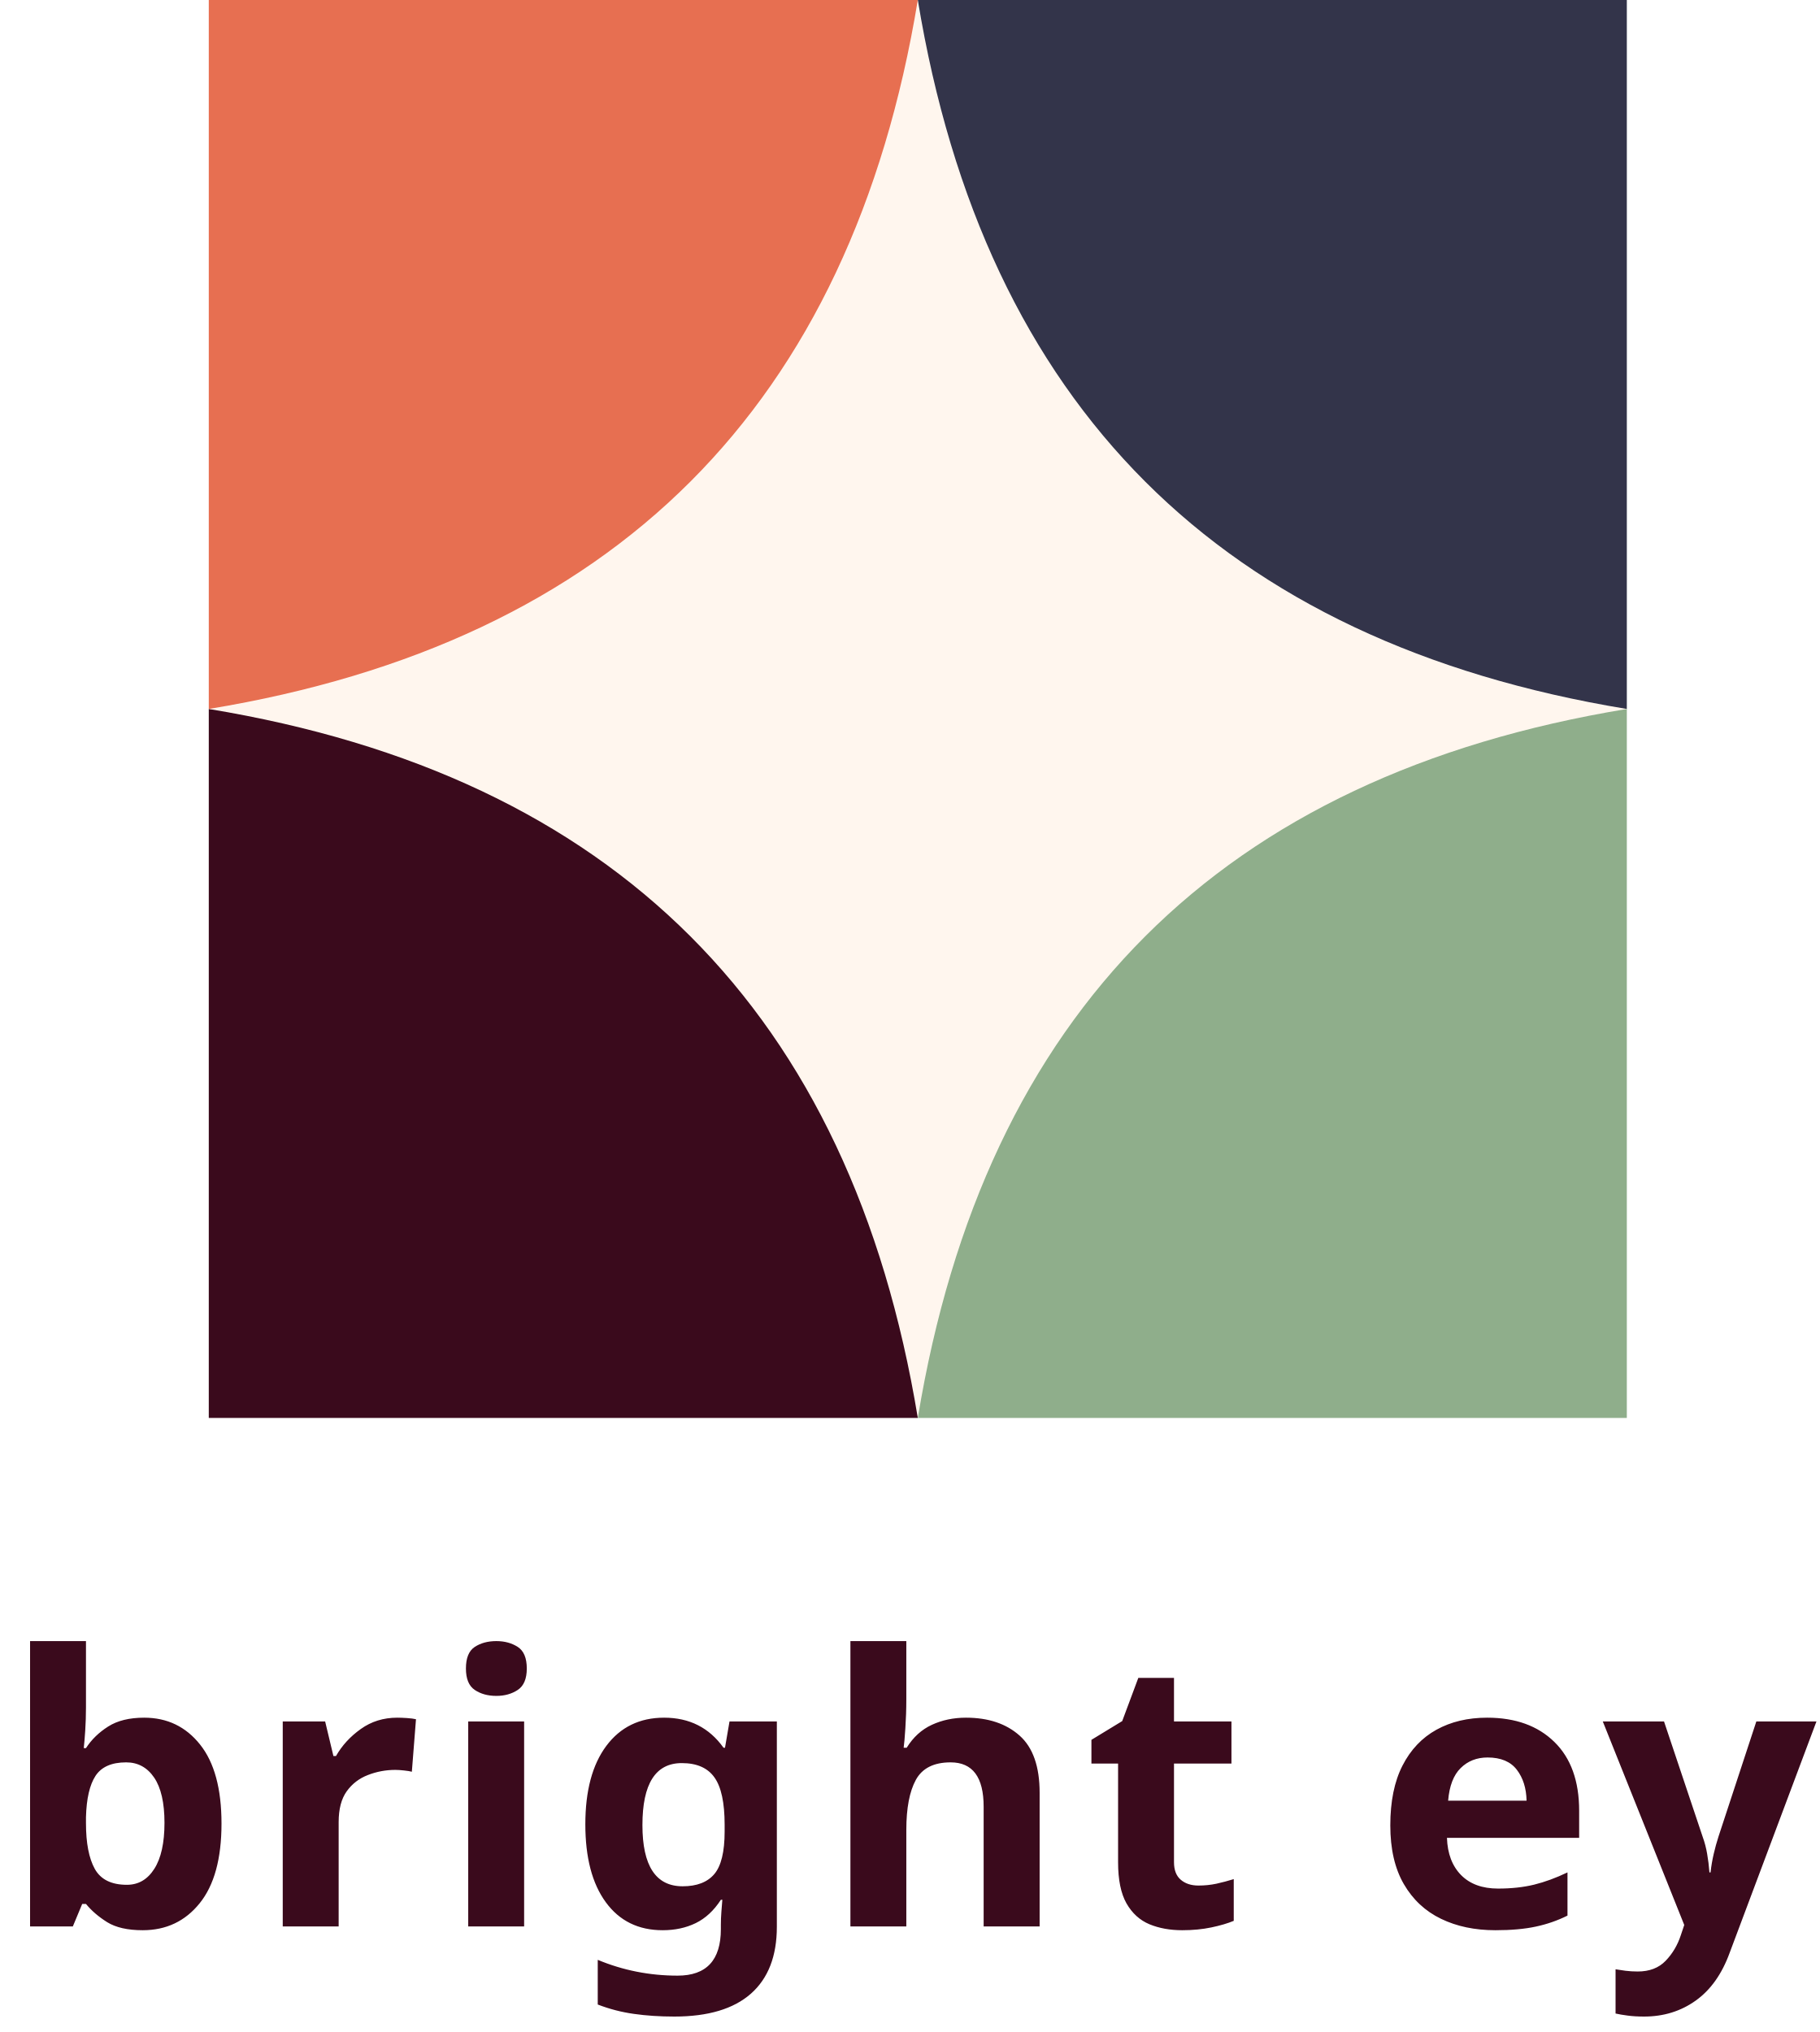
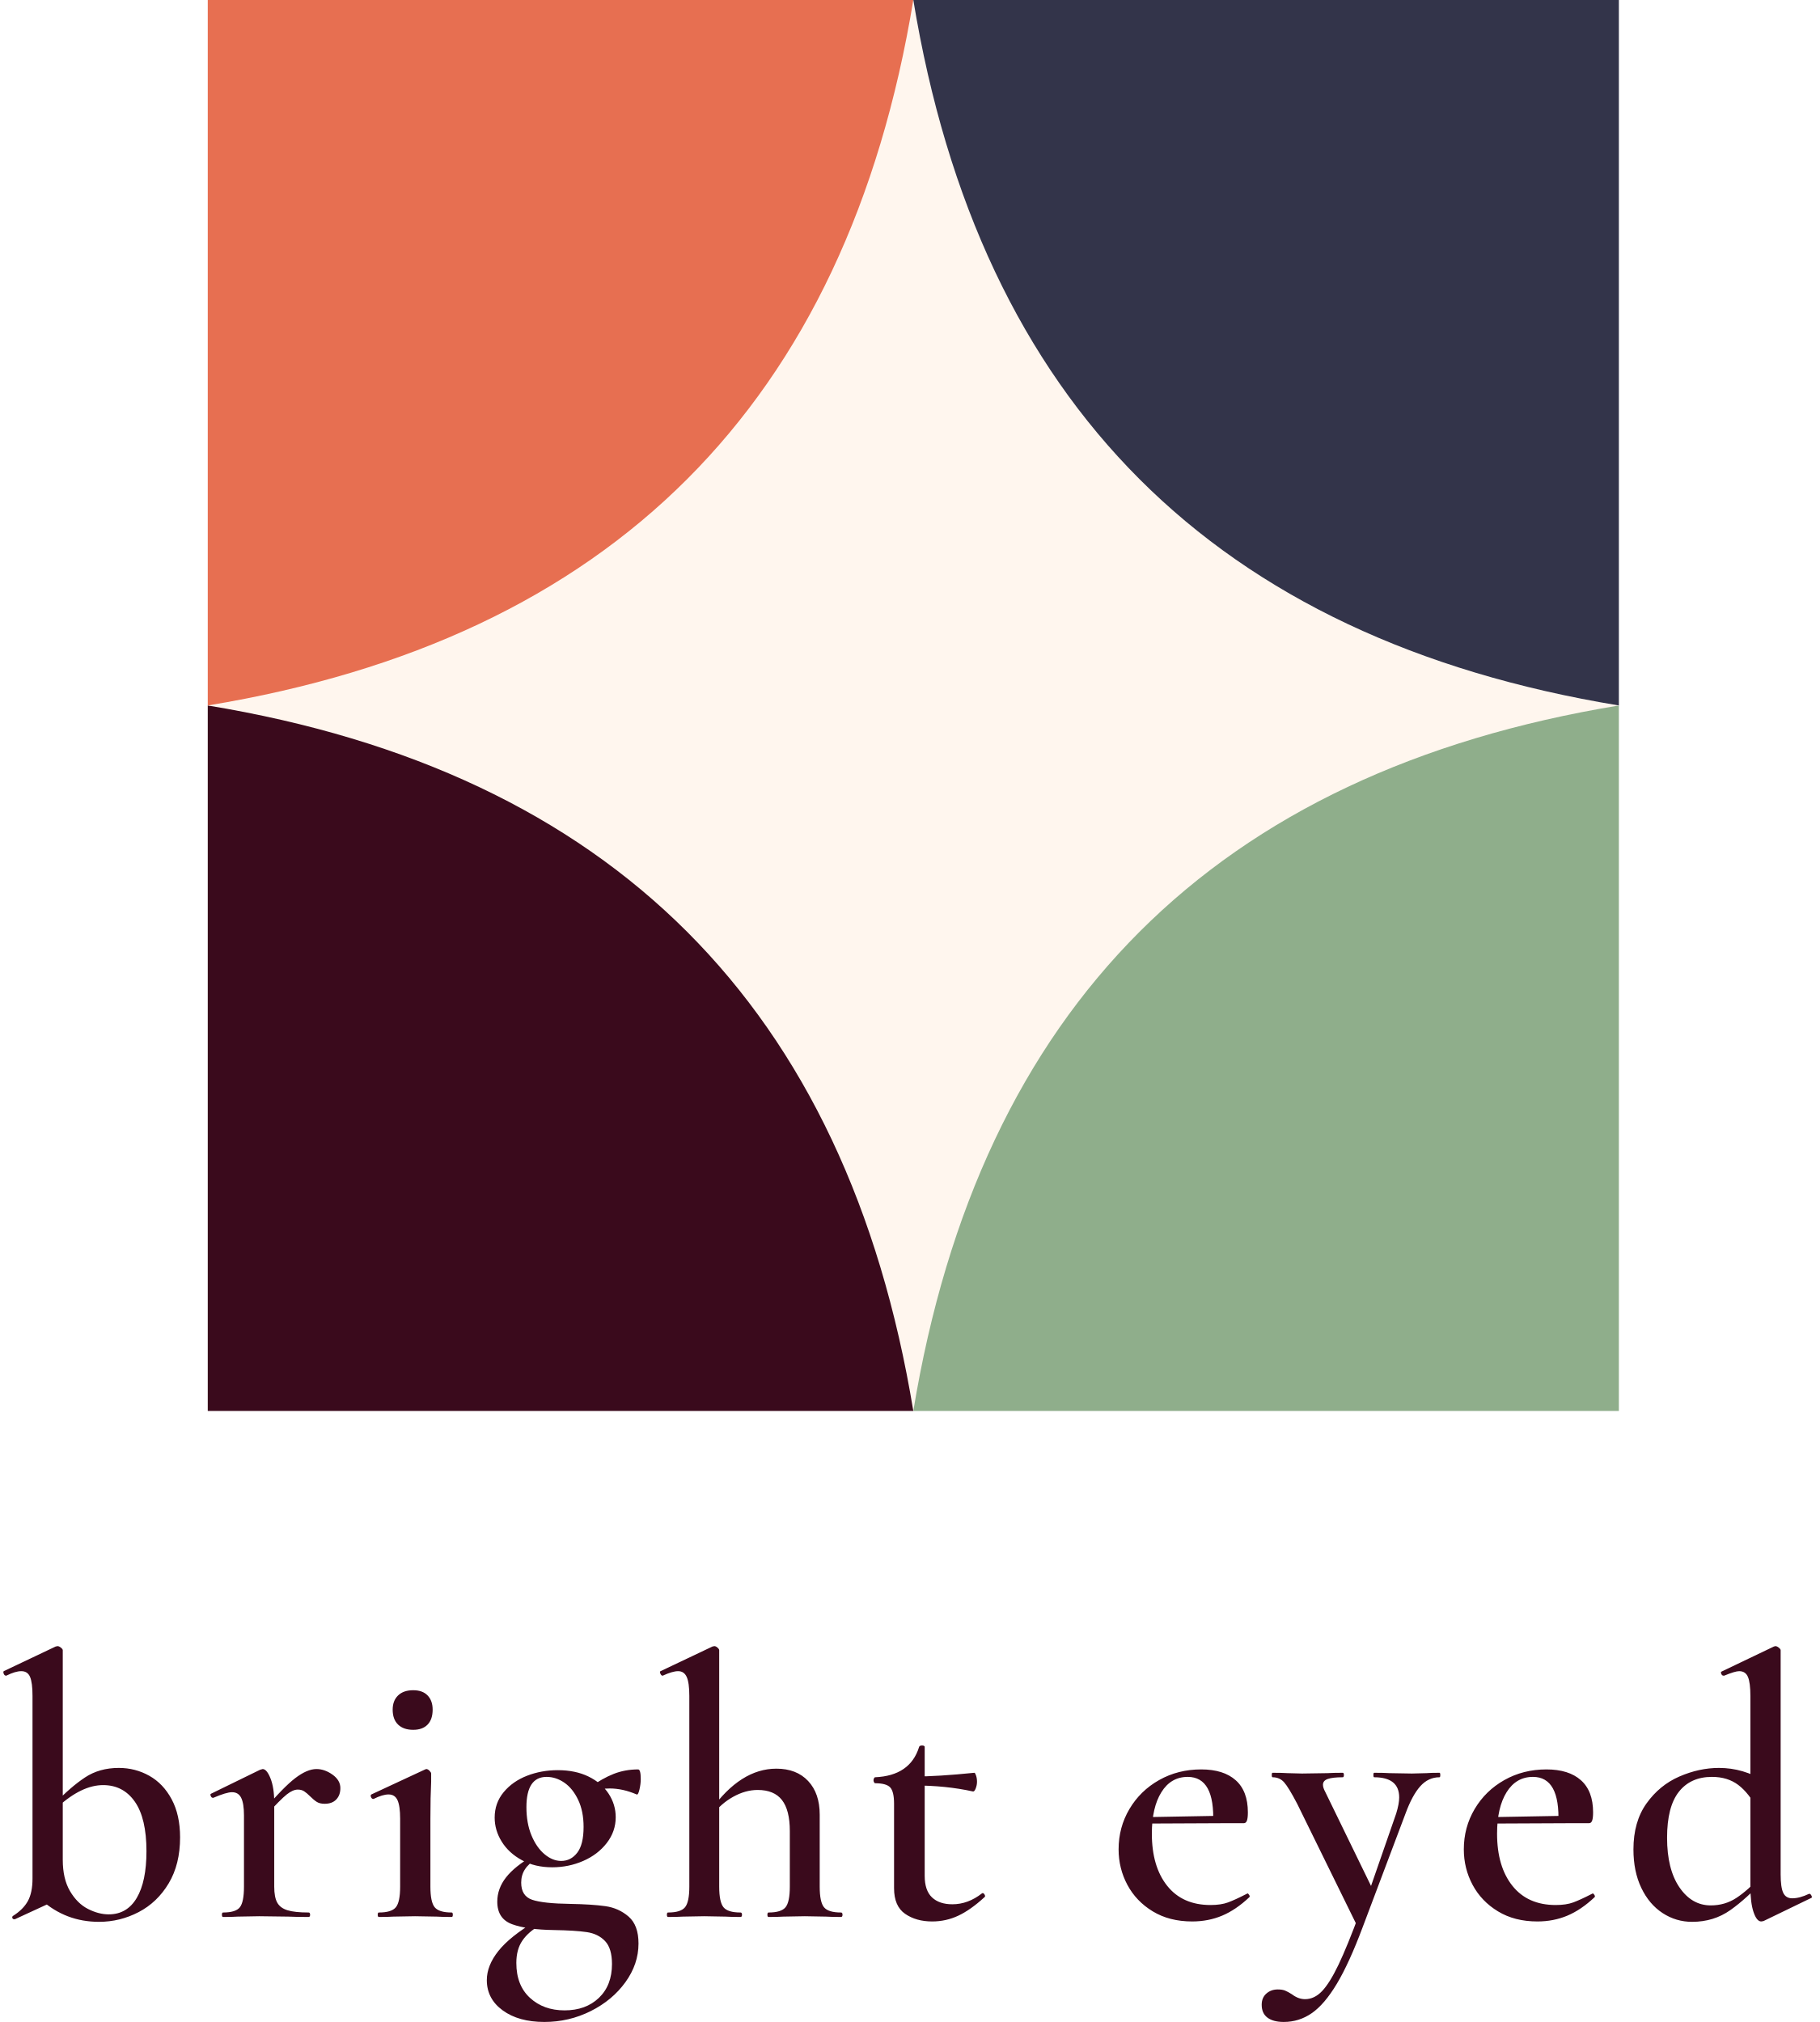
- <svg xmlns="http://www.w3.org/2000/svg" viewBox="-44.01 0 384.61 429.92" width="385" height="430" role="img">
+ <svg xmlns="http://www.w3.org/2000/svg" viewBox="-44.01 0 386.61 429.92" width="387" height="430" role="img">
  <rect x="0" y="0" width="150" height="150" fill="#E76F51" />
  <rect x="150" y="0" width="150" height="150" fill="#33344A" />
  <rect x="0" y="150" width="150" height="150" fill="#3A0A1C" />
  <rect x="150" y="150" width="150" height="150" fill="#8FAE8B" />
-   <path d="M64 0 Q73.05 54.95 128 64 Q73.05 73.05 64 128 Q54.95 73.05 0 64 Q54.95 54.95 64 0 Z" transform="translate(0 0) scale(2.34375)" fill="#FFF6EE" />
-   <text x="-44.01" y="407.59" font-family="Cormorant Garamond" font-size="79.43" font-weight="600" letter-spacing="3.177" fill="#3A0A1C">bright eyed</text>
+   <path d="M64 0 Q73.05 54.95 128 64 Q73.05 73.05 64 128 Q54.95 73.05 0 64 Q54.95 54.95 64 0 Z" transform="scale(2.34375)" fill="#FFF6EE" />
+   <path d="M-23.120 408.623Q-30.189 408.623-35.432 403.936L-35.432 403.936L-30.825 395.437Q-30.825 399.488-29.276 402.109Q-27.727 404.731-25.463 405.882Q-23.199 407.034-21.055 407.034L-21.055 407.034Q-17.163 407.034-15.097 403.539Q-13.032 400.044-13.032 393.610L-13.032 393.610Q-13.032 386.620-15.495 383.086Q-17.957 379.551-22.246 379.551L-22.246 379.551Q-26.774 379.551-31.857 384.158L-31.857 384.158L-32.572 383.523Q-29.157 379.948-26.099 377.923Q-23.040 375.897-18.910 375.897L-18.910 375.897Q-15.415 375.897-12.437 377.565Q-9.458 379.233-7.671 382.570Q-5.884 385.906-5.884 390.671L-5.884 390.671Q-5.884 396.390-8.306 400.441Q-10.729 404.492-14.700 406.557Q-18.672 408.623-23.120 408.623L-23.120 408.623ZM-40.992 408.067L-41.151 408.067Q-41.468 408.067-41.548 407.789Q-41.627 407.511-41.389 407.352L-41.389 407.352Q-39.244 406.001-38.251 404.214Q-37.258 402.427-37.258 399.409L-37.258 399.409L-37.258 360.567Q-37.258 357.787-37.775 356.556Q-38.291 355.325-39.641 355.325L-39.641 355.325Q-40.912 355.325-42.819 356.278L-42.819 356.278L-42.898 356.278Q-43.216 356.278-43.375 355.881Q-43.533 355.484-43.375 355.325L-43.375 355.325L-32.334 350.083L-31.937 350.003Q-31.619 350.003-31.222 350.321Q-30.825 350.639-30.825 350.877L-30.825 350.877L-30.825 403.380L-40.992 408.067ZM11.750 385.111Q16.039 380.028 18.581 378.082Q21.122 376.136 23.108 376.136L23.108 376.136Q24.856 376.136 26.524 377.327Q28.192 378.519 28.192 380.187L28.192 380.187Q28.192 381.696 27.318 382.609Q26.444 383.523 24.856 383.523L24.856 383.523Q23.823 383.523 23.188 383.126Q22.552 382.728 21.758 381.934L21.758 381.934Q21.043 381.219 20.487 380.862Q19.931 380.504 19.137 380.504L19.137 380.504Q18.104 380.504 16.793 381.537Q15.483 382.570 12.306 386.064L12.306 386.064L11.750 385.111ZM3.251 407.590Q3.012 407.590 3.012 407.113Q3.012 406.637 3.251 406.637L3.251 406.637Q5.951 406.637 6.825 405.525Q7.699 404.413 7.699 401.156L7.699 401.156L7.699 385.985Q7.699 383.443 7.103 382.252Q6.507 381.060 5.157 381.060L5.157 381.060Q3.966 381.060 1.185 382.252L1.185 382.252L1.106 382.252Q0.788 382.252 0.629 381.855Q0.471 381.458 0.709 381.378L0.709 381.378L11.114 376.295Q11.591 376.136 11.670 376.136L11.670 376.136Q12.544 376.136 13.338 378.121Q14.133 380.107 14.133 383.284L14.133 383.284L14.133 401.156Q14.133 403.380 14.768 404.532Q15.403 405.684 16.952 406.160Q18.501 406.637 21.440 406.637L21.440 406.637Q21.758 406.637 21.758 407.113Q21.758 407.590 21.440 407.590L21.440 407.590Q18.740 407.590 17.151 407.511L17.151 407.511L10.955 407.431L6.348 407.511Q5.236 407.590 3.251 407.590L3.251 407.590ZM36.373 407.590Q36.134 407.590 36.134 407.113Q36.134 406.637 36.373 406.637L36.373 406.637Q39.073 406.637 39.987 405.525Q40.900 404.413 40.900 401.156L40.900 401.156L40.900 386.700Q40.900 383.999 40.344 382.768Q39.788 381.537 38.438 381.537L38.438 381.537Q37.167 381.537 35.261 382.490L35.261 382.490L35.181 382.490Q34.864 382.490 34.705 382.093Q34.546 381.696 34.784 381.537L34.784 381.537L46.222 376.215L46.460 376.136Q46.778 376.136 47.136 376.493Q47.493 376.851 47.493 377.089L47.493 377.089L47.493 378.757Q47.334 382.093 47.334 386.620L47.334 386.620L47.334 401.156Q47.334 404.413 48.248 405.525Q49.161 406.637 51.862 406.637L51.862 406.637Q52.100 406.637 52.100 407.113Q52.100 407.590 51.862 407.590L51.862 407.590Q49.876 407.590 48.684 407.511L48.684 407.511L44.077 407.431L39.471 407.511Q38.359 407.590 36.373 407.590L36.373 407.590ZM43.680 367.796Q41.615 367.796 40.463 366.684Q39.312 365.572 39.312 363.506L39.312 363.506Q39.312 361.600 40.463 360.488Q41.615 359.376 43.680 359.376L43.680 359.376Q45.666 359.376 46.738 360.488Q47.811 361.600 47.811 363.506L47.811 363.506Q47.811 365.572 46.738 366.684Q45.666 367.796 43.680 367.796L43.680 367.796ZM71.560 429.910Q66.079 429.910 62.704 427.447Q59.328 424.985 59.328 421.014L59.328 421.014Q59.328 417.916 61.790 414.818Q64.252 411.720 69.733 408.464L69.733 408.464L70.527 409.417Q68.145 410.767 66.874 412.634Q65.603 414.500 65.603 417.360L65.603 417.360Q65.603 422.126 68.502 424.787Q71.401 427.447 75.849 427.447L75.849 427.447Q80.377 427.447 83.157 424.787Q85.937 422.126 85.937 417.598L85.937 417.598Q85.937 414.262 84.467 412.713Q82.998 411.164 80.575 410.807Q78.153 410.449 73.625 410.370L73.625 410.370Q67.906 410.291 64.729 409.139Q61.552 407.987 61.552 404.333L61.552 404.333Q61.552 401.553 63.418 399.170Q65.285 396.788 69.177 394.563L69.177 394.563L69.971 395.119Q68.224 396.232 67.430 397.463Q66.635 398.694 66.635 400.282L66.635 400.282Q66.635 403.142 68.979 403.936Q71.322 404.731 77.120 404.810L77.120 404.810Q81.648 404.889 84.507 405.287Q87.367 405.684 89.472 407.511Q91.576 409.337 91.576 413.230L91.576 413.230Q91.576 417.598 88.796 421.451Q86.016 425.303 81.409 427.606Q76.802 429.910 71.560 429.910L71.560 429.910ZM73.228 397.026Q69.574 397.026 66.794 395.517Q64.014 394.007 62.505 391.585Q60.996 389.162 60.996 386.462L60.996 386.462Q60.996 383.364 62.902 381.060Q64.809 378.757 67.867 377.565Q70.925 376.374 74.420 376.374L74.420 376.374Q78.153 376.374 80.933 377.724Q83.713 379.075 85.222 381.378Q86.731 383.682 86.731 386.382L86.731 386.382Q86.731 389.401 84.825 391.863Q82.919 394.325 79.821 395.675Q76.723 397.026 73.228 397.026L73.228 397.026ZM75.134 395.675Q77.200 395.675 78.550 393.928Q79.900 392.181 79.900 388.447L79.900 388.447Q79.900 385.111 78.748 382.689Q77.597 380.266 75.810 379.035Q74.022 377.804 72.037 377.804L72.037 377.804Q67.747 377.804 67.747 384.238L67.747 384.238Q67.747 387.653 68.820 390.235Q69.892 392.816 71.600 394.246Q73.308 395.675 75.134 395.675L75.134 395.675ZM81.251 380.028Q83.872 378.121 86.294 377.168Q88.717 376.215 91.497 376.215L91.497 376.215Q92.053 376.215 92.053 378.280L92.053 378.280Q92.053 379.313 91.775 380.504Q91.497 381.696 91.179 381.537L91.179 381.537Q88.240 380.266 85.460 380.266L85.460 380.266Q83.475 380.266 81.727 380.822L81.727 380.822L81.171 382.570L81.251 380.028ZM97.851 407.590Q97.613 407.590 97.613 407.113Q97.613 406.637 97.851 406.637L97.851 406.637Q100.552 406.637 101.465 405.525Q102.379 404.413 102.379 401.156L102.379 401.156L102.379 360.567Q102.379 357.787 101.823 356.556Q101.267 355.325 99.996 355.325L99.996 355.325Q98.804 355.325 96.739 356.278L96.739 356.278L96.660 356.278Q96.421 356.278 96.223 355.841Q96.024 355.404 96.263 355.325L96.263 355.325L107.303 350.083L107.701 350.003Q108.018 350.003 108.376 350.321Q108.733 350.639 108.733 350.877L108.733 350.877L108.733 401.156Q108.733 404.413 109.647 405.525Q110.560 406.637 113.261 406.637L113.261 406.637Q113.578 406.637 113.578 407.113Q113.578 407.590 113.261 407.590L113.261 407.590Q111.275 407.590 110.083 407.511L110.083 407.511L105.556 407.431L101.028 407.511Q99.837 407.590 97.851 407.590L97.851 407.590ZM119.218 407.590Q118.980 407.590 118.980 407.113Q118.980 406.637 119.218 406.637L119.218 406.637Q121.918 406.637 122.832 405.525Q123.745 404.413 123.745 401.156L123.745 401.156L123.745 389.321Q123.745 384.873 122.077 382.728Q120.409 380.584 116.914 380.584L116.914 380.584Q114.293 380.584 111.672 382.053Q109.051 383.523 107.303 385.906L107.303 385.906L106.906 384.952Q113.261 376.056 120.886 376.056L120.886 376.056Q125.175 376.056 127.637 378.677Q130.100 381.299 130.100 385.826L130.100 385.826L130.100 401.156Q130.100 404.413 131.013 405.525Q131.927 406.637 134.627 406.637L134.627 406.637Q134.945 406.637 134.945 407.113Q134.945 407.590 134.627 407.590L134.627 407.590Q132.642 407.590 131.450 407.511L131.450 407.511L126.923 407.431L122.395 407.511Q121.204 407.590 119.218 407.590L119.218 407.590ZM154.008 408.543Q150.593 408.543 148.249 406.915Q145.906 405.287 145.906 401.474L145.906 401.474L145.906 383.523Q145.906 380.902 145.072 380.028Q144.238 379.154 141.855 379.154L141.855 379.154Q141.776 379.154 141.657 378.955Q141.537 378.757 141.537 378.519L141.537 378.519Q141.537 378.280 141.657 378.082Q141.776 377.883 141.855 377.883L141.855 377.883Q149.322 377.565 151.228 371.449L151.228 371.449Q151.307 371.132 151.863 371.132L151.863 371.132Q152.419 371.132 152.419 371.449L152.419 371.449L152.419 398.853Q152.419 401.950 153.968 403.420Q155.517 404.889 158.297 404.889L158.297 404.889Q161.633 404.889 164.572 402.586L164.572 402.586L164.731 402.506Q164.969 402.506 165.168 402.864Q165.366 403.221 165.128 403.380L165.128 403.380Q162.189 406.081 159.568 407.312Q156.947 408.543 154.008 408.543L154.008 408.543ZM162.666 380.902Q156.947 379.631 150.116 379.631L150.116 379.631L150.116 377.724Q155.199 377.724 162.984 376.930L162.984 376.930Q163.142 376.930 163.341 377.526Q163.540 378.121 163.540 378.836L163.540 378.836Q163.540 379.551 163.262 380.266Q162.984 380.981 162.666 380.902L162.666 380.902ZM209.291 408.543Q204.446 408.543 200.911 406.399Q197.376 404.254 195.510 400.759Q193.643 397.264 193.643 393.213L193.643 393.213Q193.643 388.527 195.947 384.635Q198.250 380.743 202.261 378.479Q206.273 376.215 211.197 376.215L211.197 376.215Q215.963 376.215 218.544 378.519Q221.126 380.822 221.126 385.350L221.126 385.350Q221.126 386.541 220.927 387.097Q220.729 387.653 220.252 387.653L220.252 387.653L213.739 387.653Q214.136 377.804 208.338 377.804L208.338 377.804Q204.763 377.804 202.738 381.060Q200.712 384.317 200.712 389.877L200.712 389.877Q200.712 396.867 203.969 400.958Q207.226 405.048 213.183 405.048L213.183 405.048Q215.407 405.048 216.916 404.492Q218.425 403.936 220.888 402.665L220.888 402.665L221.047 402.586Q221.205 402.586 221.404 402.904Q221.603 403.221 221.444 403.380L221.444 403.380Q218.584 406.081 215.645 407.312Q212.706 408.543 209.291 408.543L209.291 408.543ZM198.409 387.732L198.330 386.382L215.963 386.064L215.963 387.653L198.409 387.732ZM261.873 376.930Q262.032 376.930 262.032 377.407Q262.032 377.883 261.873 377.883L261.873 377.883Q259.490 377.883 257.783 379.789Q256.075 381.696 254.645 385.588L254.645 385.588L245.511 409.814Q242.651 417.439 240.030 421.808Q237.409 426.177 234.708 428.043Q232.008 429.910 228.751 429.910L228.751 429.910Q226.527 429.910 225.296 428.996Q224.065 428.083 224.065 426.256L224.065 426.256Q224.065 424.747 225.058 423.873Q226.050 422.999 227.480 422.999L227.480 422.999Q228.433 422.999 229.029 423.238Q229.625 423.476 230.498 424.032L230.498 424.032Q231.849 425.065 233.279 425.065L233.279 425.065Q235.264 425.065 236.893 423.357Q238.521 421.649 240.388 417.757Q242.254 413.865 244.955 406.557L244.955 406.557L244.716 410.211L231.611 383.523Q229.784 380.028 228.830 378.955Q227.877 377.883 226.368 377.883L226.368 377.883Q226.209 377.883 226.209 377.407Q226.209 376.930 226.368 376.930L226.368 376.930Q228.433 376.930 229.545 377.009L229.545 377.009L232.643 377.089L238.044 377.009Q239.236 376.930 241.301 376.930L241.301 376.930Q241.539 376.930 241.539 377.407Q241.539 377.883 241.301 377.883L241.301 377.883Q239.156 377.883 238.124 378.241Q237.091 378.598 237.091 379.472L237.091 379.472Q237.091 380.107 237.568 380.981L237.568 380.981L247.894 402.189L245.431 406.399L252.659 385.588Q253.295 383.523 253.295 382.172L253.295 382.172Q253.295 377.883 247.973 377.883L247.973 377.883Q247.814 377.883 247.814 377.407Q247.814 376.930 247.973 376.930L247.973 376.930Q250.118 376.930 251.230 377.009L251.230 377.009L255.996 377.089L259.093 377.009Q259.967 376.930 261.873 376.930L261.873 376.930ZM282.684 408.543Q277.839 408.543 274.304 406.399Q270.769 404.254 268.903 400.759Q267.036 397.264 267.036 393.213L267.036 393.213Q267.036 388.527 269.340 384.635Q271.643 380.743 275.654 378.479Q279.665 376.215 284.590 376.215L284.590 376.215Q289.356 376.215 291.937 378.519Q294.519 380.822 294.519 385.350L294.519 385.350Q294.519 386.541 294.320 387.097Q294.122 387.653 293.645 387.653L293.645 387.653L287.132 387.653Q287.529 377.804 281.731 377.804L281.731 377.804Q278.156 377.804 276.131 381.060Q274.105 384.317 274.105 389.877L274.105 389.877Q274.105 396.867 277.362 400.958Q280.619 405.048 286.576 405.048L286.576 405.048Q288.800 405.048 290.309 404.492Q291.818 403.936 294.281 402.665L294.281 402.665L294.439 402.586Q294.598 402.586 294.797 402.904Q294.995 403.221 294.837 403.380L294.837 403.380Q291.977 406.081 289.038 407.312Q286.099 408.543 282.684 408.543L282.684 408.543ZM271.802 387.732L271.722 386.382L289.356 386.064L289.356 387.653L271.802 387.732ZM315.568 408.623Q312.152 408.623 309.293 406.756Q306.433 404.889 304.765 401.394Q303.097 397.900 303.097 393.213L303.097 393.213Q303.097 387.335 305.877 383.443Q308.657 379.551 312.867 377.724Q317.077 375.897 321.287 375.897L321.287 375.897Q326.450 375.897 331.056 378.757L331.056 378.757L329.547 384.794Q327.641 381.219 325.377 379.511Q323.113 377.804 319.777 377.804L319.777 377.804Q315.250 377.804 312.748 380.981Q310.246 384.158 310.246 390.751L310.246 390.751Q310.246 397.423 312.867 401.275Q315.488 405.128 319.539 405.128L319.539 405.128Q322.557 405.128 324.980 403.539Q327.403 401.950 330.183 398.932L330.183 398.932L330.898 399.568Q327.244 403.618 323.709 406.121Q320.175 408.623 315.568 408.623L315.568 408.623ZM334.393 398.535Q334.393 401.315 334.949 402.467Q335.505 403.618 336.855 403.618L336.855 403.618Q338.443 403.618 340.429 402.665L340.429 402.665L340.509 402.665Q340.747 402.665 340.945 403.062Q341.144 403.460 340.906 403.539L340.906 403.539L330.739 408.464L330.262 408.543Q329.309 408.543 328.634 406.557Q327.959 404.572 327.959 401.077L327.959 401.077L327.959 360.567Q327.959 357.787 327.442 356.556Q326.926 355.325 325.576 355.325L325.576 355.325Q324.702 355.325 322.399 356.278L322.399 356.278L322.240 356.278Q321.922 356.278 321.763 355.881Q321.604 355.484 321.843 355.404L321.843 355.404L332.963 350.083L333.281 350.003Q333.598 350.003 333.995 350.321Q334.393 350.639 334.393 350.877L334.393 350.877L334.393 398.535Z" fill="#3A0A1C" />
</svg>
